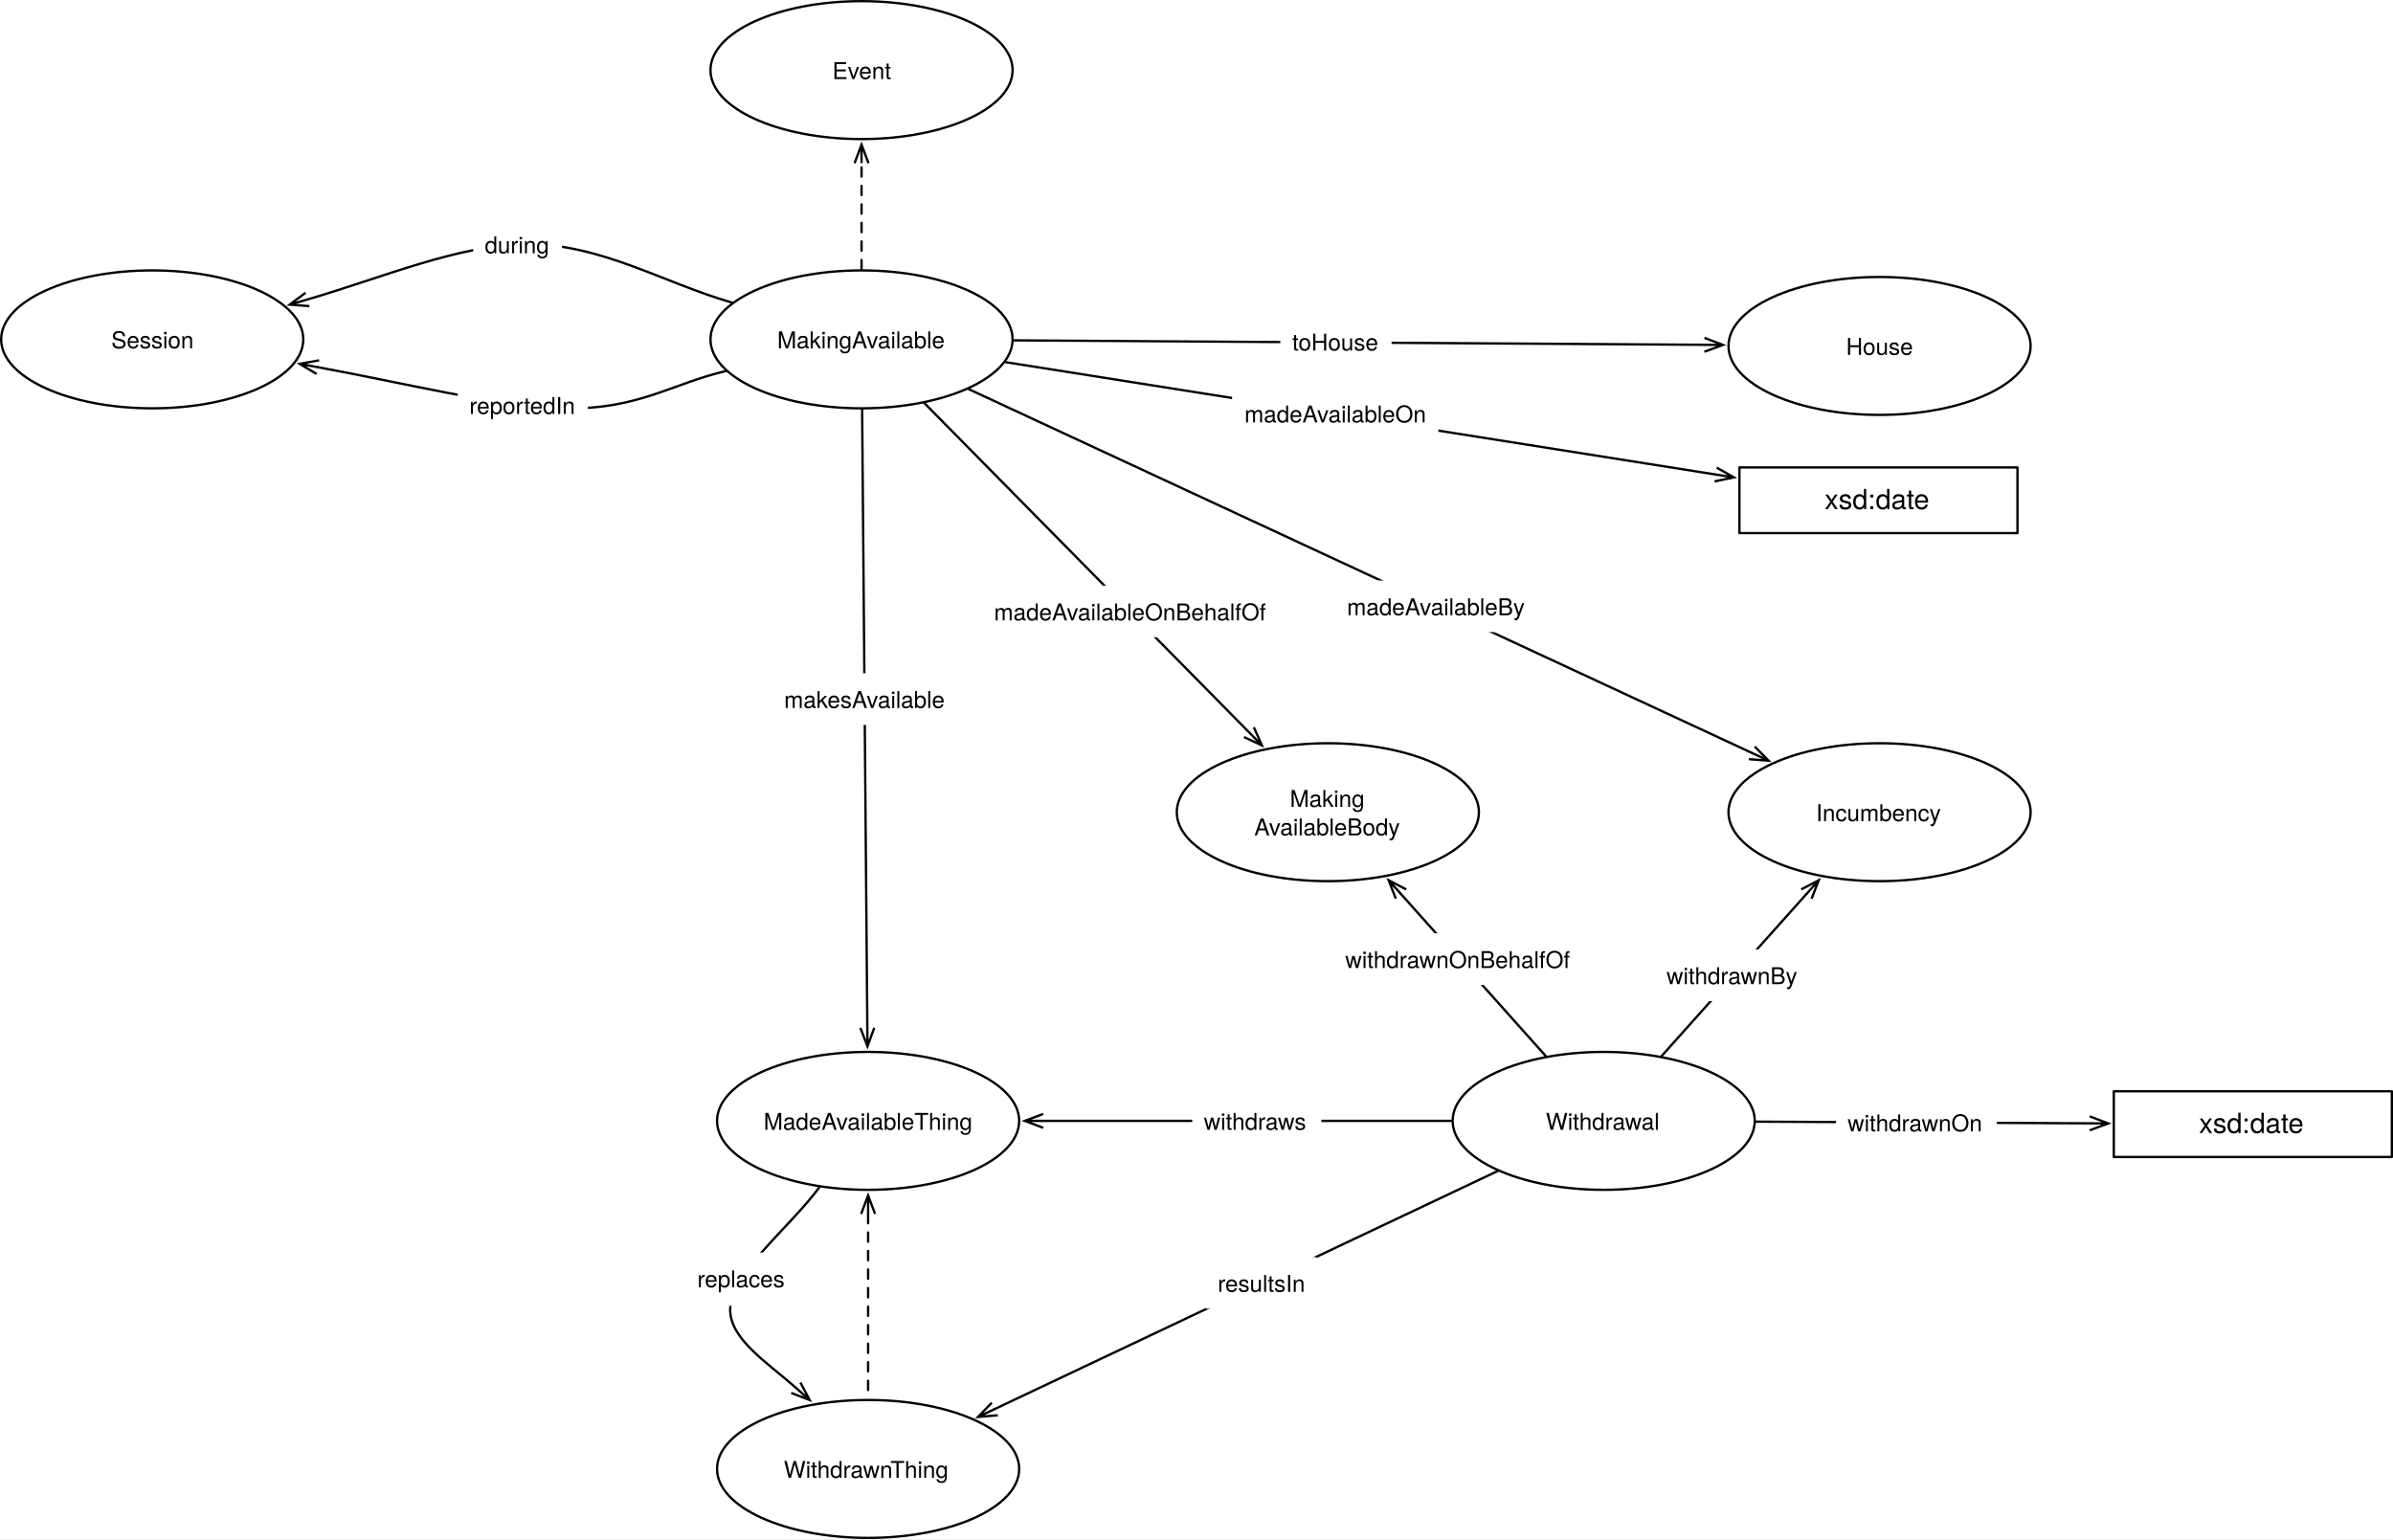
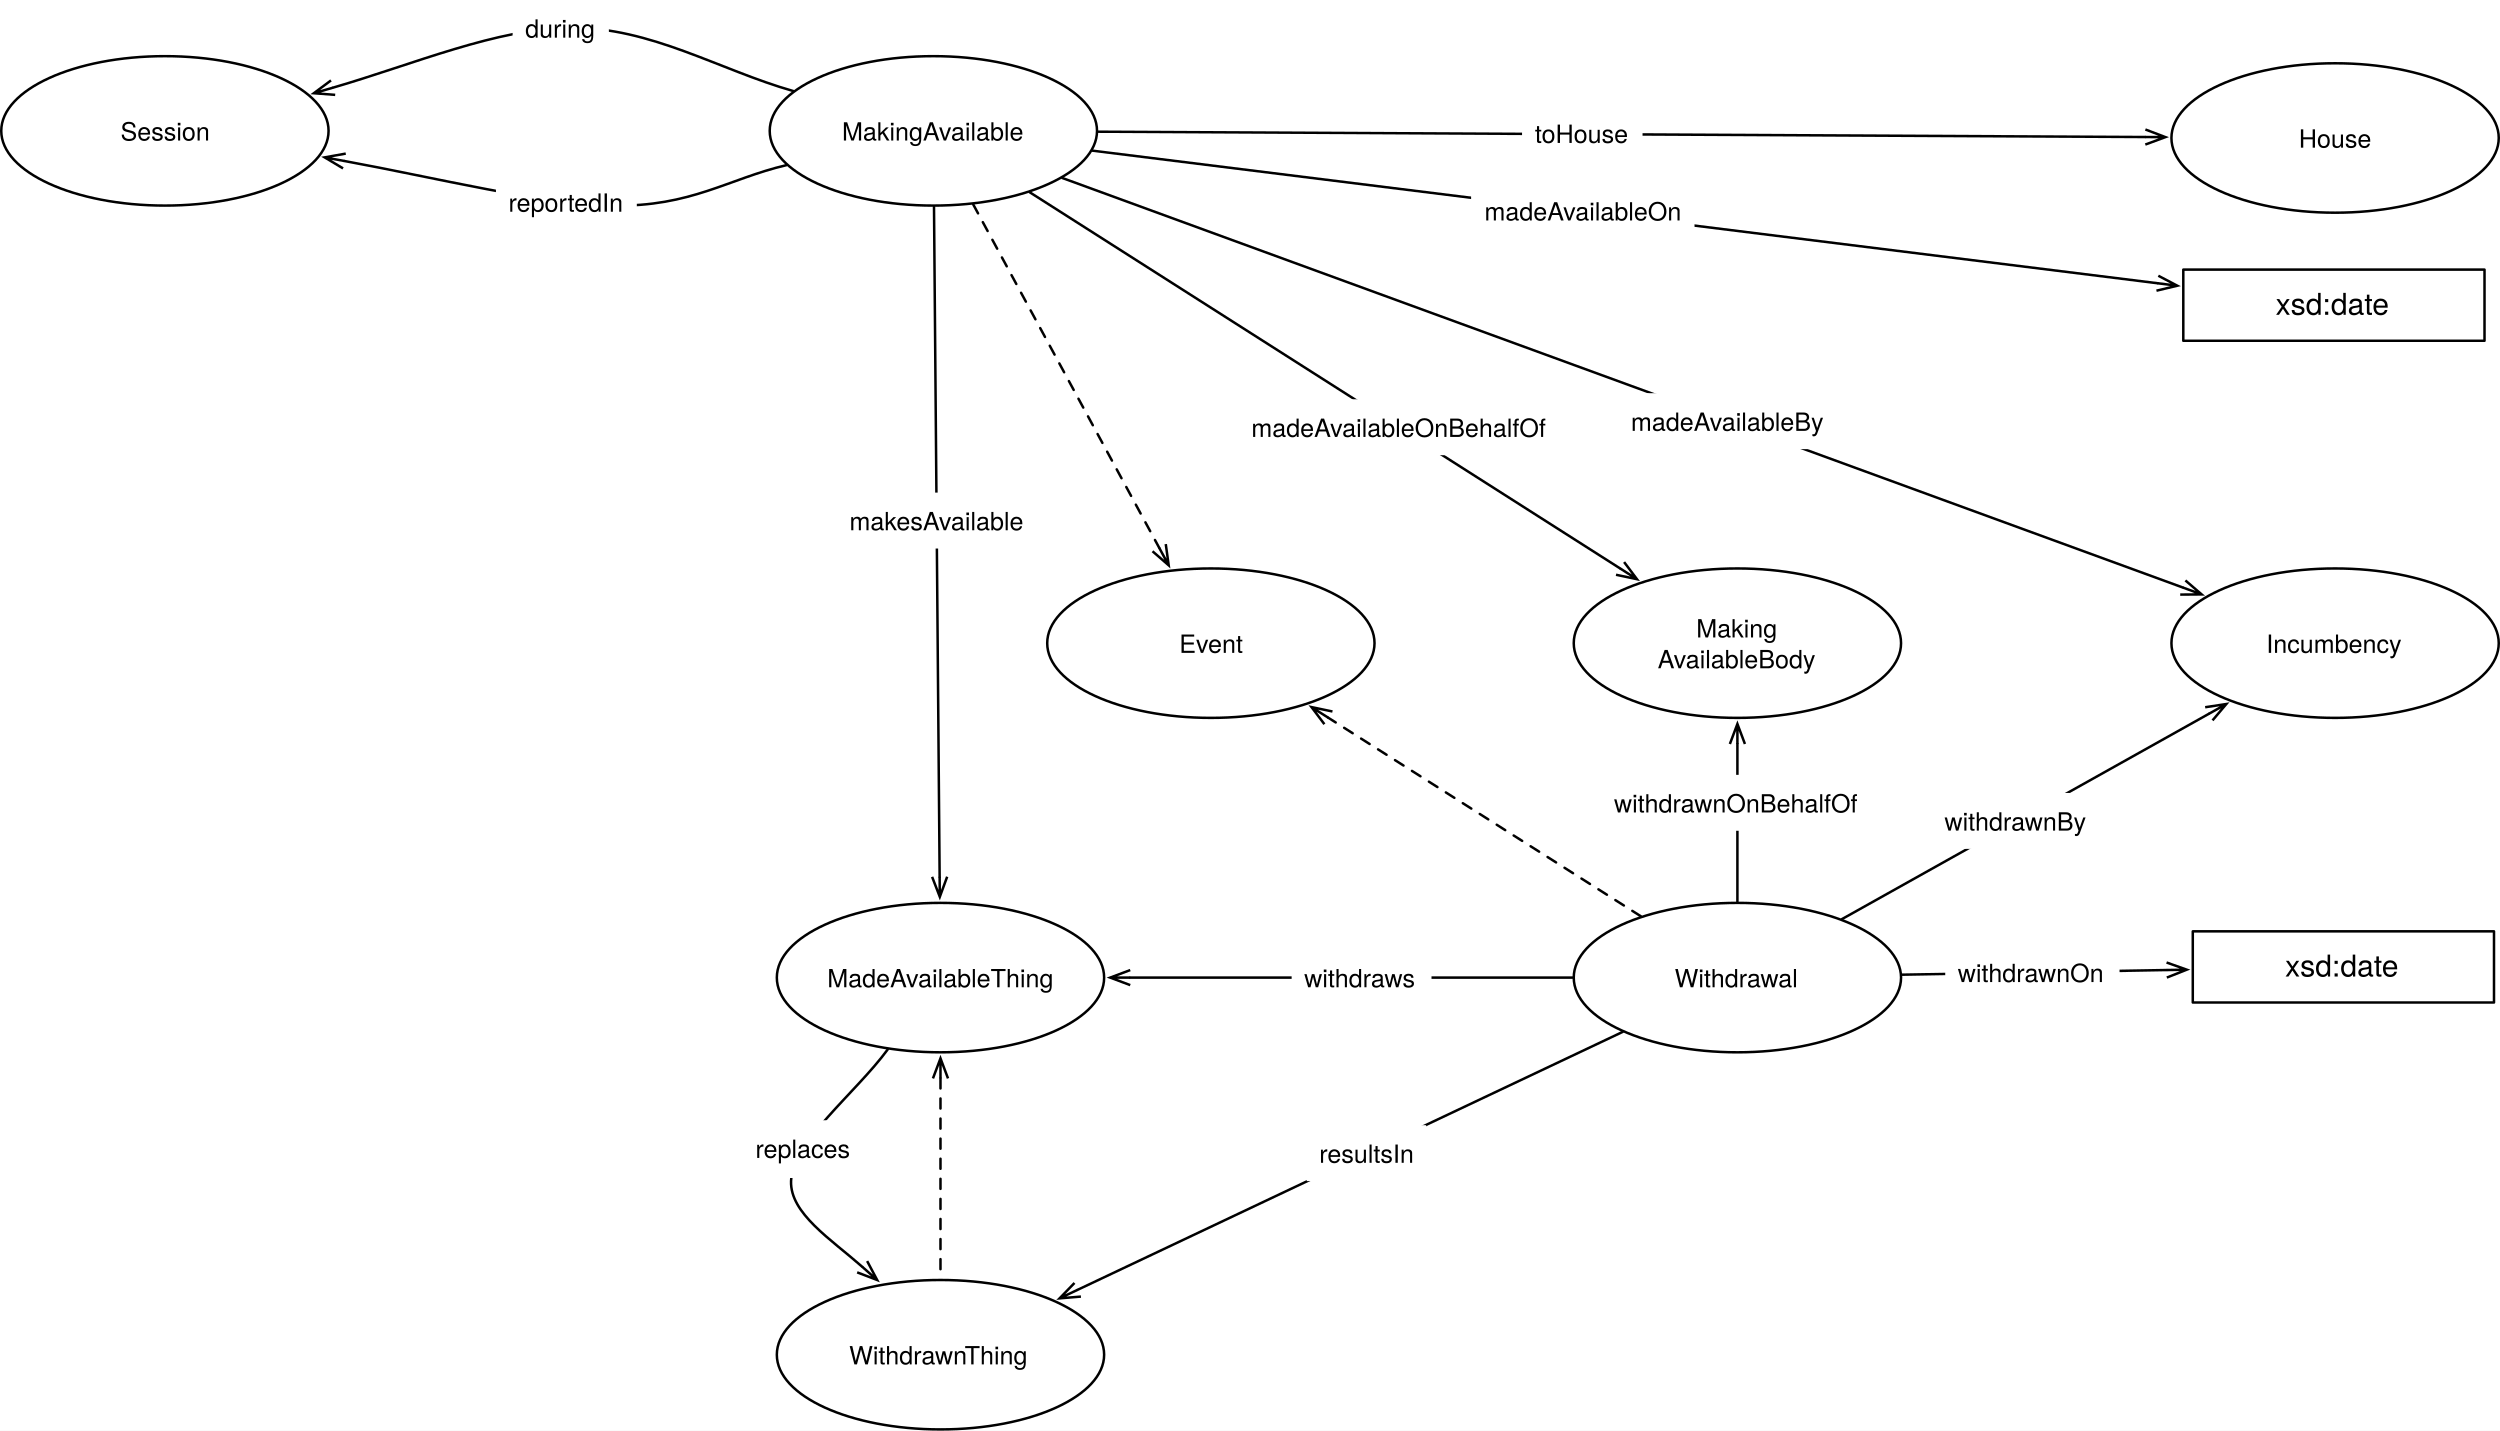
- <svg xmlns="http://www.w3.org/2000/svg" version="1.1" viewBox="583.437 124.224 1032.811 664.307" width="1032.811" height="664.307">
+ <svg xmlns="http://www.w3.org/2000/svg" version="1.1" viewBox="583.437 218.573 995.961 569.959" width="995.961" height="569.959">
  <defs>
    <marker orient="auto" overflow="visible" markerUnits="strokeWidth" id="StickArrow_Marker" stroke-linejoin="miter" stroke-miterlimit="10" viewBox="-1 -4 10 8" markerWidth="10" markerHeight="8" color="black">
      <g>
        <path d="M 8 0 L 0 0 M 0 -3 L 8 0 L 0 3" fill="none" stroke="currentColor" stroke-width="1" />
      </g>
    </marker>
    <marker orient="auto" overflow="visible" markerUnits="strokeWidth" id="StickArrow_Marker_2" stroke-linejoin="miter" stroke-miterlimit="10" viewBox="-9 -4 10 8" markerWidth="10" markerHeight="8" color="black">
      <g>
        <path d="M -8 0 L 0 0 M 0 3 L -8 0 L 0 -3" fill="none" stroke="currentColor" stroke-width="1" />
      </g>
    </marker>
  </defs>
  <g id="Canvas_1" fill="none" stroke="none" stroke-dasharray="none" fill-opacity="1" stroke-opacity="1">
-     <rect fill="white" x="583.437" y="124.224" width="1032.811" height="664.307" />
+     <rect fill="white" x="583.437" y="218.573" width="995.961" height="569.959" />
    <g id="Canvas_1_Layer_1">
      <g id="Line_963">
-         <line x1="1020.966" y1="271.132" x2="1319.055" y2="273.056" marker-end="url(#StickArrow_Marker)" stroke="black" stroke-linecap="round" stroke-linejoin="round" stroke-width="1" />
+         <line x1="1020.968" y1="271.042" x2="1438.108" y2="273.16" marker-end="url(#StickArrow_Marker)" stroke="black" stroke-linecap="round" stroke-linejoin="round" stroke-width="1" />
      </g>
      <g id="Graphic_964">
-         <rect x="1136.039" y="260.53" width="48" height="23" fill="white" />
-         <text transform="translate(1141.149 265.5297)" fill="black">
+         <rect x="1189.798" y="260.521" width="48" height="23" fill="white" />
+         <text transform="translate(1194.908 265.521)" fill="black">
          <tspan font-family="Helvetica Neue" font-size="10" fill="black" x="0" y="10" xml:space="preserve">toHouse</tspan>
        </text>
      </g>
      <g id="Graphic_962">
-         <ellipse cx="1394.646" cy="273.543" rx="65.197" ry="29.764" fill="white" />
-         <ellipse cx="1394.646" cy="273.543" rx="65.197" ry="29.764" stroke="black" stroke-linecap="round" stroke-linejoin="round" stroke-width="1" />
-         <text transform="translate(1347.488 267.4033)" fill="black">
+         <ellipse cx="1513.701" cy="273.543" rx="65.197" ry="29.764" fill="white" />
+         <ellipse cx="1513.701" cy="273.543" rx="65.197" ry="29.764" stroke="black" stroke-linecap="round" stroke-linejoin="round" stroke-width="1" />
+         <text transform="translate(1466.543 267.4033)" fill="black">
          <tspan font-family="Helvetica Neue" font-size="10" fill="black" x="32.712" y="10" xml:space="preserve">House</tspan>
        </text>
      </g>
      <g id="Graphic_1013">
-         <rect x="1334.173" y="325.984" width="120" height="28.346" fill="white" />
-         <rect x="1334.173" y="325.984" width="120" height="28.346" stroke="black" stroke-linecap="round" stroke-linejoin="round" stroke-width="1" />
-         <text transform="translate(1339.173 332.9895)" fill="black">
+         <rect x="1453.228" y="325.984" width="120" height="28.346" fill="white" />
+         <rect x="1453.228" y="325.984" width="120" height="28.346" stroke="black" stroke-linecap="round" stroke-linejoin="round" stroke-width="1" />
+         <text transform="translate(1458.228 332.9895)" fill="black">
          <tspan font-family="Helvetica Neue" font-size="12" fill="black" x="31.774" y="11" xml:space="preserve">xsd:date</tspan>
        </text>
      </g>
      <g id="Line_1015">
-         <line x1="1017.385" y1="280.536" x2="1323.901" y2="329.038" marker-end="url(#StickArrow_Marker)" stroke="black" stroke-linecap="round" stroke-linejoin="round" stroke-width="1" />
+         <line x1="1018.683" y1="278.601" x2="1442.908" y2="331.405" marker-end="url(#StickArrow_Marker)" stroke="black" stroke-linecap="round" stroke-linejoin="round" stroke-width="1" />
      </g>
      <g id="Graphic_1016">
-         <rect x="1115.216" y="291.558" width="89" height="23" fill="white" />
-         <text transform="translate(1120.536 296.5582)" fill="black">
+         <rect x="1169.503" y="291.413" width="89" height="23" fill="white" />
+         <text transform="translate(1174.823 296.4127)" fill="black">
          <tspan font-family="Helvetica Neue" font-size="10" fill="black" x="29842795e-20" y="10" xml:space="preserve">madeAvailableOn</tspan>
        </text>
      </g>
      <g id="Graphic_1005">
        <ellipse cx="649.134" cy="270.709" rx="65.197" ry="29.764" fill="white" />
        <ellipse cx="649.134" cy="270.709" rx="65.197" ry="29.764" stroke="black" stroke-linecap="round" stroke-linejoin="round" stroke-width="1" />
        <text transform="translate(601.9764 264.5687)" fill="black">
          <tspan font-family="Helvetica Neue" font-size="10" fill="black" x="29.472" y="10" xml:space="preserve">Session</tspan>
        </text>
      </g>
      <g id="Line_1006">
        <path d="M 899.44 254.834 C 869.866 246.426 842.848 229.396 810.709 229.606 C 781.499 229.797 748.044 244.227 716.134 253.484" marker-end="url(#StickArrow_Marker)" stroke="black" stroke-linecap="round" stroke-linejoin="round" stroke-width="1" />
      </g>
      <g id="Graphic_1007">
        <rect x="787.658" y="218.573" width="38.34" height="22.28" fill="white" />
        <text transform="translate(792.6581 223.5726)" fill="black">
          <tspan font-family="Helvetica Neue" font-size="10" fill="black" x="7105427e-20" y="10" xml:space="preserve">during</tspan>
        </text>
      </g>
      <g id="Graphic_1011">
        <ellipse cx="955.276" cy="270.709" rx="65.197" ry="29.764" fill="white" />
        <ellipse cx="955.276" cy="270.709" rx="65.197" ry="29.764" stroke="black" stroke-linecap="round" stroke-linejoin="round" stroke-width="1" />
        <text transform="translate(908.1181 264.5687)" fill="black">
          <tspan font-family="Helvetica Neue" font-size="10" fill="black" x="10.762" y="10" xml:space="preserve">MakingAvailable</tspan>
        </text>
      </g>
      <g id="Line_1024">
        <path d="M 896.72 284.372 C 873.721 289.738 858.686 301.034 827.716 300.472 C 799.294 299.957 757.433 289.453 720.639 282.712" marker-end="url(#StickArrow_Marker)" stroke="black" stroke-linecap="round" stroke-linejoin="round" stroke-width="1" />
      </g>
      <g id="Graphic_1023">
        <rect x="781.011" y="287.919" width="56.12" height="22.28" fill="white" />
        <text transform="translate(786.0107 292.9191)" fill="black">
          <tspan font-family="Helvetica Neue" font-size="10" fill="black" x="0" y="10" xml:space="preserve">reportedIn</tspan>
        </text>
      </g>
      <g id="Graphic_1025">
-         <ellipse cx="1394.646" cy="474.803" rx="65.197" ry="29.764" fill="white" />
-         <ellipse cx="1394.646" cy="474.803" rx="65.197" ry="29.764" stroke="black" stroke-linecap="round" stroke-linejoin="round" stroke-width="1" />
-         <text transform="translate(1347.488 468.6631)" fill="black">
+         <ellipse cx="1513.701" cy="474.803" rx="65.197" ry="29.764" fill="white" />
+         <ellipse cx="1513.701" cy="474.803" rx="65.197" ry="29.764" stroke="black" stroke-linecap="round" stroke-linejoin="round" stroke-width="1" />
+         <text transform="translate(1466.543 468.6631)" fill="black">
          <tspan font-family="Helvetica Neue" font-size="10" fill="black" x="19.737" y="10" xml:space="preserve">Incumbency</tspan>
        </text>
      </g>
      <g id="Line_1027">
-         <line x1="1001.428" y1="292.147" x2="1339.514" y2="449.194" marker-end="url(#StickArrow_Marker)" stroke="black" stroke-linecap="round" stroke-linejoin="round" stroke-width="1" />
+         <line x1="1006.645" y1="289.483" x2="1453.033" y2="452.63" marker-end="url(#StickArrow_Marker)" stroke="black" stroke-linecap="round" stroke-linejoin="round" stroke-width="1" />
      </g>
      <g id="Graphic_1026">
-         <rect x="1159.78" y="374.782" width="87.05" height="22.28" fill="white" />
-         <text transform="translate(1164.78 379.7822)" fill="black">
+         <rect x="1228.178" y="375.217" width="87.05" height="22.28" fill="white" />
+         <text transform="translate(1233.178 380.2173)" fill="black">
          <tspan font-family="Helvetica Neue" font-size="10" fill="black" x="0" y="10" xml:space="preserve">madeAvailableBy</tspan>
        </text>
      </g>
      <g id="Graphic_1031">
        <ellipse cx="958.11" cy="608.032" rx="65.197" ry="29.764" fill="white" />
        <ellipse cx="958.11" cy="608.032" rx="65.197" ry="29.764" stroke="black" stroke-linecap="round" stroke-linejoin="round" stroke-width="1" />
        <text transform="translate(910.9528 601.8915)" fill="black">
          <tspan font-family="Helvetica Neue" font-size="10" fill="black" x="2.057" y="10" xml:space="preserve">MadeAvailableThing</tspan>
        </text>
      </g>
      <g id="Line_1033">
        <line x1="955.53" y1="300.972" x2="957.773" y2="567.868" marker-end="url(#StickArrow_Marker)" stroke="black" stroke-linecap="round" stroke-linejoin="round" stroke-width="1" />
      </g>
      <g id="Graphic_1032">
        <rect x="916.85" y="414.819" width="79.46" height="22.28" fill="white" />
        <text transform="translate(921.8502 419.8193)" fill="black">
          <tspan font-family="Helvetica Neue" font-size="10" fill="black" x="0" y="10" xml:space="preserve">makesAvailable</tspan>
        </text>
      </g>
      <g id="Graphic_1034">
        <ellipse cx="1275.591" cy="608.032" rx="65.197" ry="29.764" fill="white" />
        <ellipse cx="1275.591" cy="608.032" rx="65.197" ry="29.764" stroke="black" stroke-linecap="round" stroke-linejoin="round" stroke-width="1" />
        <text transform="translate(1228.433 601.8915)" fill="black">
          <tspan font-family="Helvetica Neue" font-size="10" fill="black" x="22.162" y="10" xml:space="preserve">Withdrawal</tspan>
        </text>
      </g>
      <g id="Line_1036">
        <line x1="1209.894" y1="608.032" x2="1033.707" y2="608.032" marker-end="url(#StickArrow_Marker)" stroke="black" stroke-linecap="round" stroke-linejoin="round" stroke-width="1" />
      </g>
      <g id="Graphic_1035">
        <rect x="1098.006" y="596.891" width="55.72" height="22.28" fill="white" />
        <text transform="translate(1103.006 601.8915)" fill="black">
          <tspan font-family="Helvetica Neue" font-size="10" fill="black" x="58264504e-20" y="10" xml:space="preserve">withdraws</tspan>
        </text>
      </g>
      <g id="Graphic_1037">
        <ellipse cx="958.11" cy="758.268" rx="65.197" ry="29.764" fill="white" />
        <ellipse cx="958.11" cy="758.268" rx="65.197" ry="29.764" stroke="black" stroke-linecap="round" stroke-linejoin="round" stroke-width="1" />
        <text transform="translate(910.9528 752.1277)" fill="black">
          <tspan font-family="Helvetica Neue" font-size="10" fill="black" x="10.767" y="10" xml:space="preserve">WithdrawnThing</tspan>
        </text>
      </g>
      <g id="Line_1039">
        <line x1="1229.872" y1="629.666" x2="1012.777" y2="732.399" marker-end="url(#StickArrow_Marker)" stroke="black" stroke-linecap="round" stroke-linejoin="round" stroke-width="1" />
      </g>
      <g id="Graphic_1038">
        <rect x="1104.002" y="666.827" width="47.6" height="22.28" fill="white" />
        <text transform="translate(1109.002 671.827)" fill="black">
          <tspan font-family="Helvetica Neue" font-size="10" fill="black" x="0" y="10" xml:space="preserve">resultsIn</tspan>
        </text>
      </g>
      <g id="Line_1042">
        <line x1="958.11" y1="648.195" x2="958.11" y2="728.004" marker-start="url(#StickArrow_Marker_2)" stroke="black" stroke-linecap="round" stroke-linejoin="round" stroke-dasharray="4.0,4.0" stroke-width="1" />
      </g>
      <g id="Graphic_1049">
-         <rect x="1495.748" y="595.276" width="120" height="28.346" fill="white" />
-         <rect x="1495.748" y="595.276" width="120" height="28.346" stroke="black" stroke-linecap="round" stroke-linejoin="round" stroke-width="1" />
-         <text transform="translate(1500.748 602.2808)" fill="black">
+         <rect x="1457.008" y="589.606" width="120" height="28.346" fill="white" />
+         <rect x="1457.008" y="589.606" width="120" height="28.346" stroke="black" stroke-linecap="round" stroke-linejoin="round" stroke-width="1" />
+         <text transform="translate(1462.008 596.6115)" fill="black">
          <tspan font-family="Helvetica Neue" font-size="12" fill="black" x="31.774" y="11" xml:space="preserve">xsd:date</tspan>
        </text>
      </g>
      <g id="Line_1048">
-         <line x1="1341.283" y1="608.364" x2="1485.348" y2="609.093" marker-end="url(#StickArrow_Marker)" stroke="black" stroke-linecap="round" stroke-linejoin="round" stroke-width="1" />
+         <line x1="1341.239" y1="606.875" x2="1446.61" y2="605.019" marker-end="url(#StickArrow_Marker)" stroke="black" stroke-linecap="round" stroke-linejoin="round" stroke-width="1" />
      </g>
      <g id="Graphic_1047">
-         <rect x="1375.847" y="597.574" width="69.44" height="22.28" fill="white" />
-         <text transform="translate(1380.847 602.5743)" fill="black">
+         <rect x="1358.39" y="594.822" width="69.44" height="22.28" fill="white" />
+         <text transform="translate(1363.39 599.8217)" fill="black">
          <tspan font-family="Helvetica Neue" font-size="10" fill="black" x="0" y="10" xml:space="preserve">withdrawnOn</tspan>
        </text>
      </g>
      <g id="Line_1051">
-         <line x1="1300.557" y1="580.093" x2="1363.082" y2="510.124" marker-end="url(#StickArrow_Marker)" stroke="black" stroke-linecap="round" stroke-linejoin="round" stroke-width="1" />
+         <line x1="1317.246" y1="584.724" x2="1463.405" y2="502.945" marker-end="url(#StickArrow_Marker)" stroke="black" stroke-linecap="round" stroke-linejoin="round" stroke-width="1" />
      </g>
      <g id="Graphic_1050">
-         <rect x="1297.704" y="534.025" width="68.13" height="22.28" fill="white" />
-         <text transform="translate(1302.704 539.025)" fill="black">
+         <rect x="1353.081" y="534.474" width="68.13" height="22.28" fill="white" />
+         <text transform="translate(1358.081 539.4737)" fill="black">
          <tspan font-family="Helvetica Neue" font-size="10" fill="black" x="50803806e-20" y="10" xml:space="preserve">withdrawnBy</tspan>
        </text>
      </g>
      <g id="Graphic_1056">
-         <ellipse cx="1156.535" cy="474.803" rx="65.197" ry="29.764" fill="white" />
-         <ellipse cx="1156.535" cy="474.803" rx="65.197" ry="29.764" stroke="black" stroke-linecap="round" stroke-linejoin="round" stroke-width="1" />
-         <text transform="translate(1109.378 462.5231)" fill="black">
+         <ellipse cx="1275.591" cy="474.803" rx="65.197" ry="29.764" fill="white" />
+         <ellipse cx="1275.591" cy="474.803" rx="65.197" ry="29.764" stroke="black" stroke-linecap="round" stroke-linejoin="round" stroke-width="1" />
+         <text transform="translate(1228.433 462.5231)" fill="black">
          <tspan font-family="Helvetica Neue" font-size="10" fill="black" x="30.762" y="10" xml:space="preserve">Making</tspan>
          <tspan font-family="Helvetica Neue" font-size="10" fill="black" x="15.397" y="22.28" xml:space="preserve">AvailableBody</tspan>
        </text>
      </g>
      <g id="Line_1058">
-         <line x1="982.397" y1="298.212" x2="1122.462" y2="440.25" marker-end="url(#StickArrow_Marker)" stroke="black" stroke-linecap="round" stroke-linejoin="round" stroke-width="1" />
+         <line x1="993.675" y1="295.176" x2="1228.842" y2="445.016" marker-end="url(#StickArrow_Marker)" stroke="black" stroke-linecap="round" stroke-linejoin="round" stroke-width="1" />
      </g>
      <g id="Graphic_1057">
-         <rect x="1007.461" y="377.01" width="127.25" height="22.28" fill="white" />
-         <text transform="translate(1012.461 382.0104)" fill="black">
+         <rect x="1076.953" y="377.638" width="127.25" height="22.28" fill="white" />
+         <text transform="translate(1081.953 382.6376)" fill="black">
          <tspan font-family="Helvetica Neue" font-size="10" fill="black" x="14210855e-21" y="10" xml:space="preserve">madeAvailableOnBehalfOf</tspan>
        </text>
      </g>
      <g id="Line_1060">
-         <line x1="1250.624" y1="580.093" x2="1188.099" y2="510.124" marker-end="url(#StickArrow_Marker)" stroke="black" stroke-linecap="round" stroke-linejoin="round" stroke-width="1" />
+         <line x1="1275.591" y1="577.768" x2="1275.591" y2="514.967" marker-end="url(#StickArrow_Marker)" stroke="black" stroke-linecap="round" stroke-linejoin="round" stroke-width="1" />
      </g>
      <g id="Graphic_1059">
-         <rect x="1159.029" y="527.066" width="108.33" height="22.28" fill="white" />
-         <text transform="translate(1164.029 532.0664)" fill="black">
+         <rect x="1221.426" y="527.259" width="108.33" height="22.28" fill="white" />
+         <text transform="translate(1226.426 532.2594)" fill="black">
          <tspan font-family="Helvetica Neue" font-size="10" fill="black" x="881073e-18" y="10" xml:space="preserve">withdrawnOnBehalfOf</tspan>
        </text>
      </g>
      <g id="Line_1062">
        <path d="M 937.09 636.661 C 924.255 654.141 899.108 673.522 898.583 689.107 C 898.148 701.995 914.55 712.293 926.903 723.213" marker-end="url(#StickArrow_Marker)" stroke="black" stroke-linecap="round" stroke-linejoin="round" stroke-width="1" />
      </g>
      <g id="Graphic_1061">
        <rect x="879.282" y="664.868" width="48" height="23" fill="white" />
        <text transform="translate(884.3923 669.8677)" fill="black">
          <tspan font-family="Helvetica Neue" font-size="10" fill="black" x="0" y="10" xml:space="preserve">replaces</tspan>
        </text>
      </g>
      <g id="Graphic_1063">
-         <ellipse cx="955.276" cy="154.488" rx="65.197" ry="29.764" fill="white" />
-         <ellipse cx="955.276" cy="154.488" rx="65.197" ry="29.764" stroke="black" stroke-linecap="round" stroke-linejoin="round" stroke-width="1" />
-         <text transform="translate(908.1181 148.3482)" fill="black">
+         <ellipse cx="1065.827" cy="474.803" rx="65.197" ry="29.764" fill="white" />
+         <ellipse cx="1065.827" cy="474.803" rx="65.197" ry="29.764" stroke="black" stroke-linecap="round" stroke-linejoin="round" stroke-width="1" />
+         <text transform="translate(1018.669 468.6631)" fill="black">
          <tspan font-family="Helvetica Neue" font-size="10" fill="black" x="34.562" y="10" xml:space="preserve">Event</tspan>
        </text>
      </g>
      <g id="Line_1065">
-         <line x1="955.276" y1="240.445" x2="955.276" y2="194.652" marker-end="url(#StickArrow_Marker)" stroke="black" stroke-linecap="round" stroke-linejoin="round" stroke-dasharray="4.0,4.0" stroke-width="1" />
+         <line x1="971.167" y1="300.046" x2="1045.22" y2="436.761" marker-end="url(#StickArrow_Marker)" stroke="black" stroke-linecap="round" stroke-linejoin="round" stroke-dasharray="4.0,4.0" stroke-width="1" />
+       </g>
+       <g id="Line_1066">
+         <line x1="1237.111" y1="583.591" x2="1112.664" y2="504.551" marker-end="url(#StickArrow_Marker)" stroke="black" stroke-linecap="round" stroke-linejoin="round" stroke-dasharray="4.0,4.0" stroke-width="1" />
      </g>
    </g>
  </g>
</svg>
